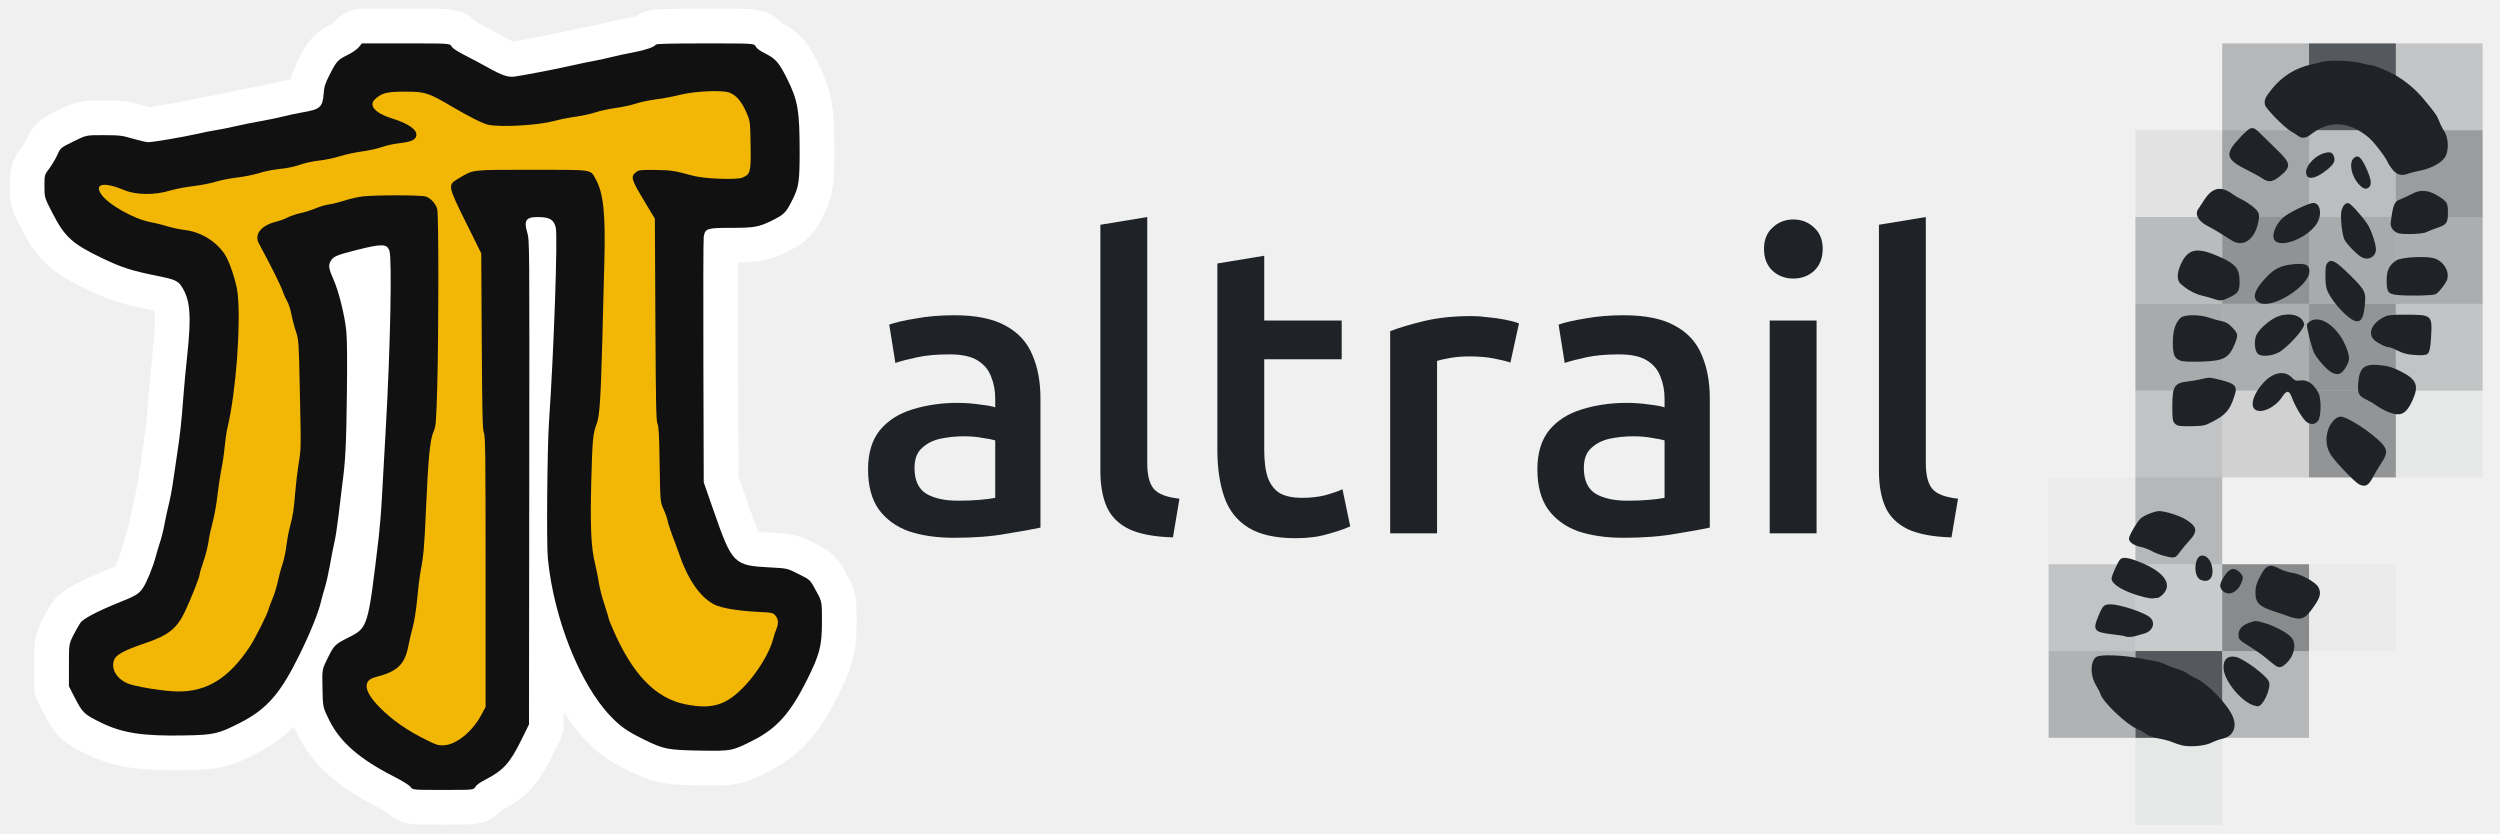
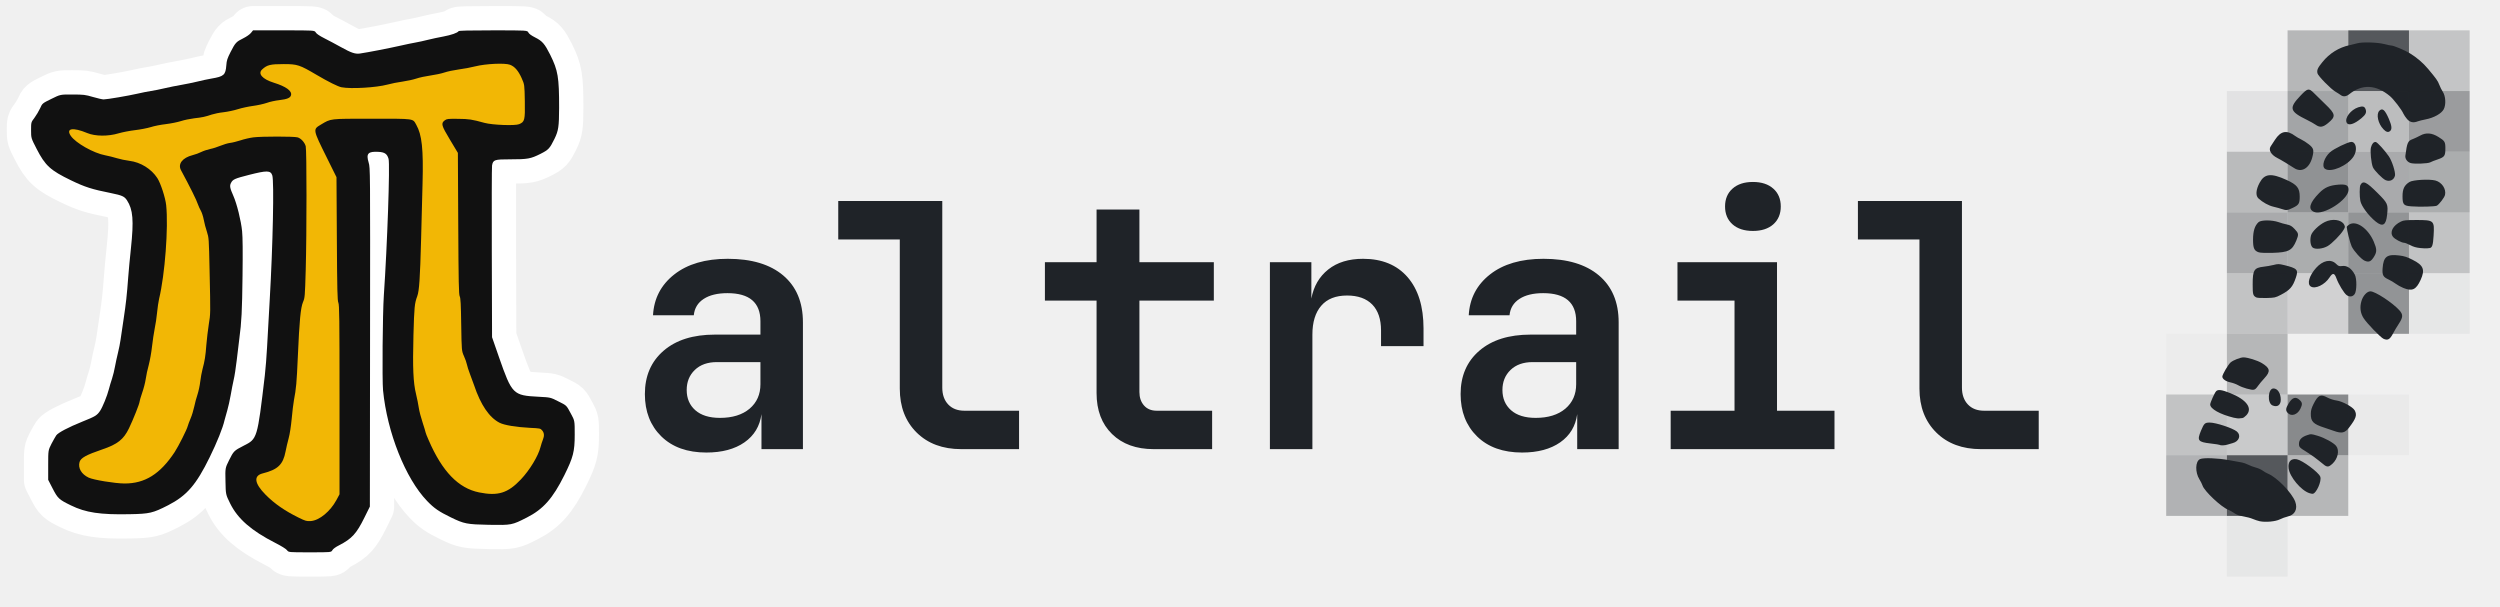
- <svg xmlns="http://www.w3.org/2000/svg" viewBox="-5 -5 288 96" width="288" height="96" role="img" aria-label="Maltrail">
+ <svg xmlns="http://www.w3.org/2000/svg" viewBox="-5 -5 411.9 100" width="411.9" height="100" role="img" aria-label="Maltrail">
  <style>.ink{fill:#1f2328}</style>
  <path d="M42.29 85.65C42.13 85.44 41.38 84.97 40.36 84.45C36.40 82.43 34.17 80.48 32.92 77.95C32.19 76.47 32.19 76.47 32.15 74.29C32.10 72.12 32.10 72.12 32.74 70.83C33.49 69.32 33.57 69.24 35.12 68.45C37.40 67.30 37.39 67.35 38.63 56.88C38.76 55.74 38.93 53.66 39.00 52.25C39.07 50.84 39.27 47.30 39.44 44.38C39.96 35.38 40.18 24.81 39.86 23.89C39.58 23.07 39.00 23.06 36.04 23.81C33.66 24.42 33.36 24.55 33.06 25.14C32.81 25.61 32.88 25.99 33.44 27.25C34.03 28.57 34.72 31.38 34.89 33.10C34.99 34.09 35.01 36.46 34.96 40.44C34.89 46.23 34.80 48.10 34.43 50.81C34.33 51.57 34.14 53.17 34.00 54.38C33.86 55.58 33.64 57.02 33.50 57.58C33.37 58.14 33.15 59.27 33.01 60.09C32.87 60.90 32.62 62.02 32.46 62.57C32.29 63.12 32.08 63.87 31.99 64.25C31.72 65.48 30.75 67.89 29.56 70.31C27.33 74.87 25.78 76.66 22.71 78.24C20.16 79.54 19.67 79.66 16.35 79.72C11.51 79.82 9.12 79.46 6.69 78.27C4.72 77.31 4.52 77.13 3.66 75.46L2.94 74.06 L2.94 71.62C2.94 69.19 2.94 69.19 3.48 68.12C3.79 67.54 4.14 66.91 4.27 66.73C4.58 66.28 6.28 65.39 8.56 64.47C10.69 63.62 10.98 63.44 11.48 62.71C11.90 62.09 12.65 60.25 12.94 59.12C13.05 58.67 13.29 57.89 13.46 57.38C13.63 56.86 13.85 55.96 13.95 55.38C14.06 54.79 14.27 53.78 14.44 53.12C14.60 52.47 14.79 51.52 14.86 51.00C14.94 50.48 15.17 48.93 15.37 47.55C15.76 44.95 15.90 43.72 16.13 40.62C16.20 39.63 16.40 37.52 16.57 35.94C17.06 31.29 16.92 29.54 15.92 28.00C15.50 27.36 15.12 27.19 13.31 26.82C10.15 26.19 9.02 25.83 6.70 24.71C3.29 23.06 2.46 22.30 1.03 19.52C0.12 17.75 0.12 17.75 0.12 16.45C0.12 15.15 0.12 15.15 0.67 14.42C0.97 14.02 1.39 13.31 1.60 12.86C1.97 12.03 1.97 12.03 3.45 11.30C4.94 10.56 4.94 10.56 6.94 10.57C8.80 10.58 9.03 10.60 10.32 10.98C11.08 11.20 11.87 11.38 12.07 11.38C12.61 11.38 16.09 10.79 17.62 10.44C18.35 10.27 19.36 10.07 19.88 9.99C20.39 9.92 21.40 9.71 22.12 9.54C22.85 9.37 24.07 9.12 24.85 8.99C25.63 8.86 26.81 8.61 27.48 8.45C28.14 8.28 29.22 8.05 29.86 7.94C31.89 7.60 32.17 7.35 32.29 5.75C32.35 4.94 32.45 4.64 32.99 3.57C33.78 2.03 33.92 1.88 35.08 1.31C35.62 1.04 36.15 0.67 36.35 0.42L36.69 0.00 L41.75 0.00C46.81 0.00 46.81 0.00 47.02 0.34C47.15 0.57 47.64 0.90 48.45 1.31C49.13 1.65 50.36 2.31 51.19 2.77C52.86 3.70 53.53 3.93 54.30 3.82C55.71 3.61 59.14 2.94 60.81 2.56C61.84 2.33 63.05 2.07 63.50 2.00C63.95 1.92 64.85 1.73 65.50 1.56C66.15 1.40 67.29 1.15 68.03 1.02C69.36 0.77 70.39 0.41 70.55 0.14C70.61 0.04 72.27 0.00 76.25 0.00C81.87 -0.00 81.87 -0.00 82.05 0.35C82.17 0.58 82.54 0.85 83.17 1.17C84.35 1.76 84.74 2.21 85.65 4.02C86.94 6.62 87.12 7.71 87.12 12.75C87.11 15.86 87.01 16.53 86.37 17.85C85.56 19.49 85.39 19.67 84.03 20.36C82.43 21.16 81.93 21.25 79.11 21.25C76.44 21.25 76.24 21.32 76.07 22.27C76.02 22.50 76.01 28.96 76.03 36.62L76.07 50.56 L77.20 53.81C79.36 60.00 79.52 60.15 83.75 60.37C85.69 60.47 85.69 60.47 86.95 61.11C88.41 61.84 88.29 61.73 89.08 63.19C89.69 64.31 89.69 64.31 89.69 66.62C89.69 69.41 89.44 70.36 87.98 73.30C86.07 77.13 84.50 78.90 81.80 80.27C79.34 81.52 79.30 81.53 75.59 81.47C71.94 81.40 71.47 81.31 69.30 80.25C67.32 79.29 66.52 78.74 65.36 77.53C61.81 73.84 58.79 66.25 58.11 59.31C57.95 57.61 58.04 46.67 58.24 43.69C58.81 35.38 59.27 22.09 59.02 21.18C58.79 20.36 58.39 20.08 57.38 20.02C55.63 19.92 55.29 20.29 55.74 21.79C56.00 22.69 56.00 22.69 55.97 50.57L55.94 78.46 L55.05 80.26C53.74 82.92 52.98 83.75 50.89 84.83C50.31 85.12 49.88 85.43 49.76 85.65C49.56 86.00 49.56 86.00 46.05 86.00C42.55 86.00 42.55 86.00 42.29 85.65Z" fill="#111" fill-rule="evenodd" stroke="#fff" stroke-width="8" stroke-linejoin="round" paint-order="stroke" />
  <path d="M44.19 80.28C41.90 79.15 40.20 77.97 38.75 76.50C36.91 74.64 36.74 73.39 38.27 73.00C40.78 72.37 41.64 71.55 42.05 69.38C42.16 68.81 42.39 67.83 42.56 67.20C42.75 66.51 42.94 65.25 43.06 64.00C43.16 62.86 43.33 61.48 43.43 60.93C43.80 59.01 43.88 58.07 44.07 53.78C44.33 47.81 44.53 45.73 44.92 44.78C45.23 44.05 45.24 43.92 45.37 39.49C45.54 33.45 45.54 19.71 45.37 19.09C45.19 18.45 44.58 17.78 44.02 17.63C43.42 17.46 38.10 17.46 36.76 17.63C36.19 17.70 35.23 17.92 34.64 18.12C34.05 18.31 33.26 18.51 32.88 18.55C32.51 18.60 31.81 18.81 31.33 19.01C30.85 19.21 30.09 19.46 29.62 19.55C29.16 19.65 28.50 19.87 28.16 20.04C27.82 20.22 27.18 20.45 26.74 20.56C25.05 20.99 24.26 22.02 24.83 23.06C26.32 25.82 27.40 27.99 27.62 28.69C27.71 28.96 27.92 29.42 28.08 29.70C28.25 29.99 28.47 30.66 28.57 31.20C28.67 31.74 28.90 32.63 29.09 33.18C29.41 34.18 29.42 34.24 29.53 39.56C29.69 46.92 29.69 46.62 29.40 48.44C29.26 49.33 29.08 50.85 29.00 51.81C28.86 53.68 28.74 54.42 28.37 55.81C28.24 56.29 28.07 57.22 27.99 57.88C27.92 58.53 27.71 59.48 27.54 60.00C27.36 60.52 27.12 61.42 27.00 62.01C26.87 62.60 26.61 63.48 26.40 63.95C26.20 64.42 26.00 64.96 25.95 65.15C25.82 65.73 24.41 68.52 23.77 69.50C21.38 73.11 18.87 74.68 15.50 74.66C13.93 74.65 10.39 74.07 9.60 73.69C8.41 73.13 7.82 72.10 8.11 71.11C8.32 70.44 9.20 69.95 11.84 69.05C14.36 68.20 15.36 67.41 16.25 65.57C16.96 64.09 18.00 61.48 18.00 61.16C18.00 61.04 18.20 60.38 18.43 59.70C18.67 59.02 18.93 58.01 19.01 57.45C19.08 56.89 19.31 55.85 19.51 55.12C19.70 54.40 19.95 53.02 20.05 52.06C20.16 51.10 20.36 49.78 20.49 49.12C20.63 48.47 20.81 47.29 20.88 46.50C20.96 45.71 21.10 44.70 21.21 44.25C22.18 40.20 22.76 32.48 22.38 28.81C22.25 27.57 21.46 25.16 20.92 24.34C19.93 22.82 18.17 21.73 16.33 21.50C15.73 21.43 14.80 21.23 14.27 21.07C13.74 20.90 12.86 20.69 12.31 20.58C10.42 20.23 7.45 18.55 6.66 17.38C5.82 16.13 6.99 15.93 9.37 16.92C10.69 17.47 12.83 17.49 14.56 16.96C15.18 16.78 16.40 16.54 17.27 16.44C18.13 16.34 19.30 16.11 19.85 15.94C20.40 15.76 21.52 15.54 22.33 15.45C23.15 15.35 24.26 15.13 24.81 14.95C25.36 14.77 26.35 14.57 27.00 14.49C28.29 14.35 28.81 14.24 29.90 13.87C30.29 13.74 31.17 13.56 31.84 13.49C32.51 13.41 33.57 13.19 34.19 12.99C34.81 12.79 35.94 12.55 36.69 12.45C37.45 12.35 38.47 12.12 38.96 11.95C39.45 11.77 40.37 11.57 41.00 11.50C42.31 11.35 42.84 11.13 42.95 10.68C43.13 9.98 42.12 9.25 40.12 8.63C38.22 8.04 37.44 7.14 38.19 6.44C39.01 5.69 39.52 5.56 41.75 5.56C43.99 5.56 44.37 5.69 47.12 7.31C49.12 8.49 50.69 9.27 51.28 9.38C52.84 9.68 57.00 9.43 58.82 8.94C59.44 8.77 60.57 8.54 61.34 8.44C62.10 8.33 63.12 8.11 63.61 7.94C64.10 7.77 65.14 7.55 65.92 7.44C66.71 7.33 67.75 7.11 68.24 6.94C68.73 6.77 69.79 6.55 70.60 6.44C71.40 6.34 72.62 6.11 73.31 5.93C75.01 5.50 78.21 5.35 79.03 5.67C79.80 5.96 80.40 6.65 80.95 7.88C81.42 8.94 81.42 8.94 81.47 11.69C81.52 14.81 81.45 15.07 80.53 15.46C79.86 15.74 76.17 15.60 74.85 15.25C72.69 14.66 72.30 14.60 70.48 14.58C68.80 14.56 68.62 14.58 68.29 14.82C67.62 15.32 67.71 15.65 69.15 18.04L70.44 20.19 L70.50 31.81C70.55 41.61 70.59 43.50 70.74 43.81C70.89 44.11 70.94 45.10 70.99 48.50C71.06 52.81 71.06 52.81 71.45 53.69C71.67 54.17 71.88 54.79 71.93 55.06C71.98 55.34 72.21 56.04 72.43 56.62C72.66 57.21 72.96 58.02 73.10 58.44C74.19 61.70 75.61 63.79 77.32 64.66C78.10 65.05 80.01 65.37 82.30 65.49C83.99 65.57 84.04 65.58 84.33 65.92C84.67 66.32 84.71 66.81 84.44 67.46C84.33 67.71 84.16 68.26 84.05 68.67C83.67 70.15 82.27 72.46 80.82 73.99C78.68 76.25 77.05 76.76 73.94 76.13C70.53 75.44 67.87 72.70 65.63 67.53C65.35 66.90 65.12 66.32 65.12 66.24C65.12 66.17 64.90 65.45 64.64 64.65C64.37 63.85 64.08 62.74 64.00 62.19C63.92 61.64 63.72 60.62 63.55 59.94C63.08 58.02 62.98 55.64 63.12 50.23C63.25 45.55 63.30 45.00 63.75 43.79C64.07 42.93 64.21 40.86 64.38 34.44C64.45 31.62 64.56 27.46 64.62 25.20C64.77 19.57 64.52 17.21 63.59 15.57C62.98 14.50 63.43 14.56 56.27 14.56C49.18 14.56 49.57 14.52 47.87 15.53C46.53 16.33 46.52 16.28 48.86 21.00L50.44 24.19 L50.50 34.31C50.55 42.94 50.59 44.50 50.75 44.88C50.91 45.26 50.94 47.32 50.94 60.88L50.94 76.44 L50.44 77.37C49.42 79.27 47.60 80.76 46.19 80.85C45.50 80.89 45.34 80.84 44.19 80.28Z" fill="#f2b705" fill-rule="evenodd" />
-   <g class="ink" transform="translate(93.075 -2.256) scale(0.73366)">
-     <path d="m 16.128,80.704 q -4.032,0 -7.104,-1.024 -3.008,-1.088 -4.736,-3.456 -1.664,-2.368 -1.664,-6.272 0,-3.84 1.856,-6.144 1.92,-2.304 5.12,-3.264 3.264,-1.024 7.04,-1.024 1.856,0 3.52,0.256 1.728,0.192 2.432,0.448 V 58.88 q 0,-1.92 -0.64,-3.456 -0.576,-1.6 -2.112,-2.56 -1.536,-0.96 -4.416,-0.96 -2.944,0 -5.056,0.448 -2.112,0.448 -3.456,0.896 l -0.96,-6.016 q 1.408,-0.512 4.16,-0.96 2.752,-0.512 6.08,-0.512 5.12,0 8.064,1.664 2.944,1.6 4.16,4.544 1.28,2.944 1.28,6.848 v 20.288 q -1.728,0.384 -5.312,0.96 -3.52,0.64 -8.256,0.64 z m 0.64,-5.824 q 1.792,0 3.328,-0.128 1.536,-0.128 2.496,-0.32 v -9.024 q -0.64,-0.192 -1.984,-0.384 -1.28,-0.256 -2.944,-0.256 -1.92,0 -3.712,0.384 -1.728,0.384 -2.88,1.472 -1.152,1.024 -1.152,3.136 0,2.88 1.856,4.032 1.856,1.088 4.992,1.088 z" />
-     <path d="m 50.496,80.64 q -4.352,-0.128 -6.848,-1.28 -2.496,-1.216 -3.52,-3.456 -1.024,-2.304 -1.024,-5.696 V 31.552 l 7.36,-1.216 v 38.656 q 0,2.816 1.024,4.032 1.024,1.216 4.032,1.536 z" />
-     <path d="m 69.76,80.768 q -4.736,0 -7.424,-1.664 -2.688,-1.664 -3.776,-4.8 -1.088,-3.136 -1.088,-7.488 V 37.632 l 7.36,-1.216 v 10.176 h 12.16 v 6.08 h -12.16 V 66.88 q 0,2.752 0.576,4.416 0.64,1.664 1.92,2.432 1.344,0.704 3.392,0.704 1.984,0 3.584,-0.384 1.664,-0.448 2.816,-0.96 l 1.216,5.824 q -1.408,0.64 -3.584,1.216 -2.112,0.64 -4.992,0.64 z" />
-     <path d="M 84.608,80 V 48.256 q 2.176,-0.832 5.376,-1.6 3.264,-0.768 7.424,-0.768 1.216,0 2.624,0.192 1.408,0.128 2.688,0.384 1.28,0.256 2.112,0.576 l -1.344,6.144 q -0.96,-0.32 -2.624,-0.64 -1.664,-0.32 -3.84,-0.32 -1.664,0 -3.072,0.256 -1.408,0.256 -1.984,0.448 V 80 Z" />
-     <path d="m 121.227,80.704 q -4.032,0 -7.104,-1.024 -3.008,-1.088 -4.736,-3.456 -1.664,-2.368 -1.664,-6.272 0,-3.84 1.856,-6.144 1.92,-2.304 5.12,-3.264 3.264,-1.024 7.04,-1.024 1.856,0 3.52,0.256 1.728,0.192 2.432,0.448 V 58.88 q 0,-1.92 -0.64,-3.456 -0.576,-1.6 -2.112,-2.56 -1.536,-0.96 -4.416,-0.96 -2.944,0 -5.056,0.448 -2.112,0.448 -3.456,0.896 l -0.96,-6.016 q 1.408,-0.512 4.16,-0.96 2.752,-0.512 6.08,-0.512 5.12,0 8.064,1.664 2.944,1.6 4.16,4.544 1.28,2.944 1.28,6.848 v 20.288 q -1.728,0.384 -5.312,0.96 -3.52,0.64 -8.256,0.64 z m 0.64,-5.824 q 1.792,0 3.328,-0.128 1.536,-0.128 2.496,-0.32 v -9.024 q -0.64,-0.192 -1.984,-0.384 -1.28,-0.256 -2.944,-0.256 -1.92,0 -3.712,0.384 -1.728,0.384 -2.88,1.472 -1.152,1.024 -1.152,3.136 0,2.88 1.856,4.032 1.856,1.088 4.992,1.088 z" />
-     <path d="M 144.202,80 V 46.592 h 7.36 V 80 Z m 3.712,-40 q -1.92,0 -3.264,-1.216 -1.344,-1.28 -1.344,-3.456 0,-2.112 1.344,-3.328 1.344,-1.28 3.264,-1.28 1.92,0 3.264,1.28 1.344,1.216 1.344,3.328 0,2.176 -1.344,3.456 -1.344,1.216 -3.264,1.216 z" />
-     <path d="m 172.746,80.64 q -4.352,-0.128 -6.848,-1.28 -2.496,-1.216 -3.52,-3.456 -1.024,-2.304 -1.024,-5.696 V 31.552 l 7.36,-1.216 v 38.656 q 0,2.816 1.024,4.032 1.024,1.216 4.032,1.536 z" />
-   </g>
-   <path class="ink" d="M246.42 80.88C246.13 80.82 245.63 80.65 245.29 80.51C244.96 80.36 244.25 80.17 243.71 80.08C243.02 79.96 242.58 79.80 242.21 79.54C241.92 79.34 241.49 79.09 241.25 79.00C240.07 78.55 237.29 75.93 236.99 75.00C236.91 74.76 236.68 74.30 236.48 73.98C235.74 72.80 235.79 71.00 236.58 70.64C237.13 70.39 239.46 70.47 241.34 70.81C242.29 70.98 243.26 71.16 243.49 71.20C243.73 71.24 244.18 71.40 244.50 71.56C244.82 71.72 245.39 71.94 245.78 72.04C246.16 72.14 246.67 72.36 246.90 72.54C247.12 72.71 247.53 72.94 247.79 73.05C249.25 73.65 251.71 76.19 252.26 77.65C252.71 78.86 252.21 79.85 250.99 80.11C250.65 80.19 250.08 80.39 249.73 80.57C249.02 80.93 247.38 81.08 246.42 80.88Z M254.62 76.26C253.24 75.84 251.34 73.57 251.17 72.15C251.04 71.06 251.56 70.49 252.53 70.67C253.44 70.84 256.09 72.80 256.38 73.52C256.68 74.23 255.70 76.40 255.10 76.36C255.01 76.36 254.79 76.31 254.62 76.26Z M257.12 71.67C256.95 71.55 256.50 71.19 256.12 70.87C255.75 70.55 254.96 69.99 254.38 69.62C252.91 68.71 252.88 68.67 252.88 68.10C252.88 67.46 253.33 66.99 254.22 66.70C254.87 66.48 254.89 66.48 255.96 66.80C257.11 67.14 258.60 67.96 259.00 68.47C259.59 69.21 259.29 70.59 258.37 71.43C257.82 71.93 257.57 71.97 257.12 71.67Z M239.85 68.31C239.81 68.27 239.13 68.16 238.32 68.07C236.23 67.83 236.05 67.59 236.74 65.95C237.25 64.74 237.37 64.63 238.16 64.62C239.20 64.62 241.98 65.54 242.65 66.10C243.38 66.72 243.01 67.73 241.97 68.00C241.68 68.08 241.27 68.19 241.08 68.26C240.68 68.39 239.96 68.42 239.85 68.31Z M258.62 65.99C258.25 65.85 257.57 65.62 257.12 65.48C255.21 64.87 254.80 64.45 254.83 63.12C254.84 62.60 254.95 62.23 255.28 61.56C256.02 60.09 256.43 59.90 257.56 60.50C257.98 60.72 258.62 60.93 259.09 60.99C260.07 61.13 261.78 62.07 262.07 62.63C262.46 63.38 262.29 63.92 261.20 65.36C260.47 66.35 259.95 66.47 258.62 65.99Z M242.12 63.82C239.85 63.26 238.25 62.36 238.25 61.64C238.25 61.35 238.96 59.76 239.22 59.47C239.52 59.13 240.13 59.20 241.53 59.76C244.26 60.85 245.30 62.27 244.20 63.43C243.97 63.67 243.68 63.88 243.55 63.88C243.42 63.88 243.20 63.90 243.06 63.93C242.93 63.96 242.50 63.91 242.12 63.82Z M251.06 63.07C250.65 62.66 250.67 62.31 251.16 61.50C251.79 60.44 252.37 60.28 253.05 60.96C253.44 61.35 253.46 61.63 253.11 62.35C252.64 63.32 251.65 63.66 251.06 63.07Z M248.52 61.80C247.62 61.43 247.76 59.00 248.68 59.00C249.36 59.00 249.88 59.80 249.88 60.85C249.88 61.74 249.32 62.14 248.52 61.80Z M244.25 59.02C243.80 58.90 243.18 58.66 242.88 58.48C242.57 58.30 241.98 58.08 241.58 58.00C240.81 57.84 240.25 57.44 240.25 57.05C240.25 56.71 241.23 55.04 241.63 54.70C242.06 54.34 243.24 53.88 243.73 53.88C244.42 53.88 246.03 54.38 246.76 54.82C248.14 55.66 248.23 56.19 247.18 57.32C246.80 57.73 246.33 58.29 246.13 58.58C245.59 59.33 245.51 59.35 244.25 59.02Z M266.81 50.82C266.33 50.61 264.05 48.25 263.52 47.41C262.99 46.59 262.87 45.62 263.17 44.61C263.42 43.73 264.09 43.00 264.65 43.00C265.43 43.00 268.28 44.86 269.41 46.11C270.06 46.83 270.04 47.27 269.32 48.36C269.02 48.81 268.59 49.53 268.37 49.96C267.85 50.94 267.51 51.13 266.81 50.82Z M245.81 43.99C245.30 43.69 245.25 43.51 245.25 41.85C245.25 39.48 245.48 39.12 247.06 38.94C247.48 38.90 248.19 38.77 248.66 38.66C249.45 38.46 249.56 38.47 250.41 38.67C252.62 39.21 252.82 39.43 252.36 40.76C251.85 42.28 251.38 42.80 249.88 43.58C248.97 44.05 248.89 44.06 247.50 44.10C246.58 44.12 245.97 44.08 245.81 43.99Z M260.72 43.61C260.29 43.29 259.40 41.82 259.06 40.88C258.72 39.94 258.44 39.90 257.90 40.73C257.13 41.92 255.54 42.68 254.82 42.20C254.17 41.78 254.56 40.42 255.70 39.14C256.80 37.91 258.13 37.63 258.97 38.45C259.40 38.86 259.48 38.89 259.98 38.83C260.80 38.71 261.53 39.21 262.08 40.25C262.43 40.92 262.41 42.97 262.05 43.46C261.72 43.91 261.19 43.97 260.72 43.61Z M270.07 42.44C269.66 42.27 269.10 41.96 268.82 41.75C268.54 41.54 268.02 41.23 267.66 41.06C266.73 40.63 266.57 40.33 266.66 39.18C266.80 37.28 267.38 36.84 269.39 37.09C270.25 37.20 270.69 37.34 271.59 37.80C273.40 38.70 273.69 39.43 272.92 41.12C272.17 42.75 271.53 43.04 270.07 42.44Z M263.69 37.95C263.13 37.70 261.91 36.35 261.56 35.60C261.30 35.02 260.75 32.86 260.75 32.41C260.75 32.32 260.93 32.13 261.16 31.99C262.32 31.27 264.27 32.63 265.20 34.81C265.71 36.01 265.73 36.47 265.30 37.20C264.77 38.10 264.41 38.27 263.69 37.95Z M246.25 36.57C245.50 36.32 245.31 35.91 245.31 34.46C245.32 33.06 245.59 32.19 246.21 31.61C246.62 31.22 248.41 31.22 249.52 31.60C249.90 31.74 250.53 31.92 250.91 31.99C251.49 32.12 251.69 32.24 252.18 32.75C252.84 33.46 252.86 33.61 252.43 34.66C251.75 36.28 251.17 36.58 248.55 36.66C247.37 36.69 246.50 36.66 246.25 36.57Z M255.14 35.79C254.78 35.50 254.65 34.58 254.86 33.79C255.03 33.16 256.15 32.07 257.14 31.58C258.36 30.97 259.89 31.18 260.32 32.01C260.50 32.37 260.50 32.42 260.20 32.91C259.76 33.66 258.29 35.15 257.61 35.54C256.81 36.01 255.56 36.13 255.14 35.79Z M272.88 35.87C272.19 35.80 271.74 35.67 271.21 35.39C270.80 35.18 270.35 35.00 270.20 35.00C269.79 35.00 268.66 34.40 268.38 34.03C267.77 33.26 268.35 32.14 269.69 31.50C270.11 31.29 270.48 31.26 272.14 31.25C275.15 31.25 275.21 31.29 275.06 33.82C274.97 35.45 274.81 35.88 274.32 35.88C274.23 35.88 274.07 35.90 273.98 35.92C273.89 35.94 273.39 35.92 272.88 35.87Z M265.54 31.52C264.34 30.55 263.16 28.97 262.99 28.10C262.84 27.34 262.85 25.78 263.00 25.49C263.43 24.69 263.97 24.94 265.83 26.80C267.51 28.48 267.59 28.65 267.40 30.38C267.22 32.11 266.69 32.43 265.54 31.52Z M255.38 29.92C254.32 29.49 254.61 28.43 256.22 26.79C257.13 25.87 257.91 25.54 259.41 25.42C260.68 25.33 261.06 25.53 261.04 26.30C260.99 27.94 256.91 30.54 255.38 29.92Z M250.06 29.44C249.79 29.34 249.18 29.18 248.72 29.07C247.88 28.88 246.92 28.35 246.20 27.69C245.71 27.24 245.78 26.26 246.39 25.12C247.20 23.60 248.27 23.48 250.82 24.64C252.56 25.43 253.00 25.98 253.00 27.40C253.00 28.54 252.85 28.78 251.83 29.26C250.97 29.67 250.78 29.69 250.06 29.44Z M271.41 29.00C270.12 28.91 269.94 28.71 269.94 27.33C269.94 26.13 270.24 25.51 271.09 24.98C271.65 24.63 274.37 24.48 275.36 24.74C276.42 25.03 277.16 26.13 276.94 27.11C276.85 27.54 275.98 28.68 275.59 28.89C275.31 29.04 272.83 29.11 271.41 29.00Z M267.15 24.68C266.64 24.46 265.28 23.08 265.06 22.56C264.78 21.89 264.58 19.87 264.74 19.28C264.91 18.66 265.19 18.35 265.54 18.40C265.79 18.44 267.00 19.76 267.68 20.75C268.20 21.49 268.80 23.37 268.70 23.91C268.56 24.63 267.85 24.99 267.15 24.68Z M252.05 22.67C251.36 22.21 249.91 21.33 249.31 21.03C248.27 20.50 247.82 19.70 248.22 19.11C248.34 18.93 248.66 18.45 248.92 18.04C249.89 16.55 250.88 16.37 252.28 17.42C252.50 17.58 252.94 17.84 253.25 17.98C253.56 18.12 254.12 18.48 254.50 18.78C255.31 19.42 255.39 19.74 255.06 20.97C254.57 22.76 253.27 23.50 252.05 22.67Z M257.16 22.81C256.58 22.39 257.02 20.96 258.00 20.08C258.62 19.51 260.97 18.38 261.50 18.38C262.31 18.38 262.54 19.74 261.89 20.76C260.92 22.29 258.12 23.51 257.16 22.81Z M271.29 21.87C270.71 21.69 270.34 21.17 270.41 20.63C270.69 18.50 270.82 18.21 271.59 17.93C271.92 17.80 272.48 17.54 272.85 17.34C273.80 16.81 274.75 16.88 275.85 17.56C276.90 18.21 277.00 18.37 277.00 19.43C277.00 20.69 276.87 20.87 275.75 21.26C275.23 21.43 274.67 21.65 274.50 21.75C274.12 21.96 271.86 22.04 271.29 21.87Z M266.78 16.28C265.90 15.35 265.57 13.81 266.12 13.25C266.64 12.74 267.03 13.08 267.69 14.59C268.16 15.69 268.23 16.25 267.93 16.55C267.61 16.87 267.25 16.78 266.78 16.28Z M255.62 15.55C255.38 15.38 254.74 15.02 254.19 14.75C251.31 13.34 251.17 12.81 253.17 10.72C254.31 9.53 254.50 9.49 255.35 10.34C255.68 10.67 256.52 11.49 257.21 12.16C258.95 13.83 259.00 14.19 257.62 15.32C256.81 15.98 256.31 16.04 255.62 15.55Z M260.73 15.19C260.38 14.43 261.41 13.09 262.64 12.68C263.38 12.44 263.69 12.52 263.86 13.01C264.04 13.53 263.88 13.88 263.19 14.46C261.96 15.49 260.99 15.77 260.73 15.19Z M270.70 14.63C270.46 14.35 270.18 13.95 270.08 13.72C269.82 13.09 268.47 11.34 267.86 10.83C265.59 8.94 263.30 8.82 261.19 10.50C260.65 10.93 260.17 10.98 259.74 10.65C259.57 10.52 259.18 10.28 258.88 10.10C258.14 9.68 256.04 7.53 255.93 7.09C255.80 6.55 255.95 6.20 256.74 5.23C257.91 3.78 259.46 2.82 261.22 2.44C261.68 2.34 262.26 2.20 262.50 2.13C263.26 1.90 265.82 1.97 266.88 2.25C267.39 2.39 267.94 2.50 268.09 2.50C268.47 2.50 270.34 3.28 271.15 3.78C272.30 4.48 273.34 5.38 274.15 6.35C275.52 7.99 275.74 8.30 276.00 8.97C276.13 9.33 276.39 9.84 276.57 10.11C277.05 10.84 277.13 12.23 276.73 13.00C276.36 13.71 275.12 14.41 273.74 14.67C273.23 14.77 272.65 14.92 272.46 14.99C271.72 15.28 271.19 15.17 270.70 14.63Z" fill-rule="evenodd" />
-   <g class="ink">
-     <rect x="251" y="0" width="10" height="10" opacity="0.28" />
-     <rect x="261" y="0" width="10" height="10" opacity="0.74" />
-     <rect x="271" y="0" width="10" height="10" opacity="0.21" />
-     <rect x="241" y="10" width="10" height="10" opacity="0.07" />
-     <rect x="251" y="10" width="10" height="10" opacity="0.37" />
-     <rect x="261" y="10" width="10" height="10" opacity="0.25" />
-     <rect x="271" y="10" width="10" height="10" opacity="0.41" />
-     <rect x="241" y="20" width="10" height="10" opacity="0.26" />
-     <rect x="251" y="20" width="10" height="10" opacity="0.46" />
-     <rect x="261" y="20" width="10" height="10" opacity="0.34" />
-     <rect x="271" y="20" width="10" height="10" opacity="0.33" />
-     <rect x="241" y="30" width="10" height="10" opacity="0.34" />
-     <rect x="251" y="30" width="10" height="10" opacity="0.33" />
-     <rect x="261" y="30" width="10" height="10" opacity="0.45" />
-     <rect x="271" y="30" width="10" height="10" opacity="0.22" />
-     <rect x="241" y="40" width="10" height="10" opacity="0.22" />
-     <rect x="251" y="40" width="10" height="10" opacity="0.15" />
-     <rect x="261" y="40" width="10" height="10" opacity="0.45" />
-     <rect x="271" y="40" width="10" height="10" opacity="0.05" />
-     <rect x="231" y="50" width="10" height="10" opacity="0.02" />
-     <rect x="241" y="50" width="10" height="10" opacity="0.28" />
-     <rect x="231" y="60" width="10" height="10" opacity="0.22" />
-     <rect x="241" y="60" width="10" height="10" opacity="0.19" />
-     <rect x="251" y="60" width="10" height="10" opacity="0.50" />
-     <rect x="261" y="60" width="10" height="10" opacity="0.03" />
-     <rect x="231" y="70" width="10" height="10" opacity="0.30" />
-     <rect x="241" y="70" width="10" height="10" opacity="0.74" />
-     <rect x="251" y="70" width="10" height="10" opacity="0.28" />
-     <rect x="241" y="80" width="10" height="10" opacity="0.05" />
+   <path class="ink" d="M111.38 69.56Q106.68 69.56 103.96 66.9Q101.25 64.24 101.25 59.93Q101.25 55.45 104.33 52.79Q107.41 50.13 112.78 50.13H120.29V47.94Q120.29 43.3 114.86 43.3Q112.39 43.3 110.94 44.25Q109.48 45.2 109.31 46.94H102.59Q102.82 42.79 106.09 40.22Q109.37 37.64 114.91 37.64Q120.79 37.64 124.04 40.38Q127.29 43.13 127.29 48.11V69H120.46V63.23Q120.06 66.2 117.66 67.88Q115.25 69.56 111.38 69.56ZM113.62 63.85Q116.7 63.85 118.5 62.34Q120.29 60.82 120.29 58.3V54.66H113.12Q110.82 54.66 109.48 55.95Q108.14 57.24 108.14 59.26Q108.14 61.33 109.56 62.59Q110.99 63.85 113.62 63.85ZM153.38 69Q148.79 69 146.02 66.26Q143.25 63.51 143.25 59.03V34.45H133.11V28.12H150.25V58.86Q150.25 60.6 151.23 61.64Q152.21 62.67 153.89 62.67H162.9V69ZM185.08 69Q180.77 69 178.22 66.51Q175.67 64.02 175.67 59.76V44.53H167.16V38.2H175.67V29.52H182.73V38.2H194.99V44.53H182.73V59.59Q182.73 60.94 183.48 61.8Q184.24 62.67 185.58 62.67H194.71V69ZM204.23 69V38.2H211.06V44.19Q211.62 41.17 213.84 39.4Q216.05 37.64 219.58 37.64Q224.28 37.64 226.91 40.66Q229.54 43.69 229.54 49.12V52.03H222.54V49.46Q222.54 46.66 221.09 45.17Q219.63 43.69 216.94 43.69Q214.14 43.69 212.69 45.37Q211.23 47.05 211.23 50.13V69ZM245.78 69.56Q241.08 69.56 238.36 66.9Q235.65 64.24 235.65 59.93Q235.65 55.45 238.73 52.79Q241.81 50.13 247.18 50.13H254.69V47.94Q254.69 43.3 249.26 43.3Q246.79 43.3 245.34 44.25Q243.88 45.2 243.71 46.94H236.99Q237.22 42.79 240.49 40.22Q243.77 37.64 249.31 37.64Q255.19 37.64 258.44 40.38Q261.69 43.13 261.69 48.11V69H254.86V63.23Q254.46 66.2 252.06 67.88Q249.65 69.56 245.78 69.56ZM248.02 63.85Q251.1 63.85 252.9 62.34Q254.69 60.82 254.69 58.3V54.66H247.52Q245.22 54.66 243.88 55.95Q242.54 57.24 242.54 59.26Q242.54 61.33 243.96 62.59Q245.39 63.85 248.02 63.85ZM270.26 69V62.67H280.78V44.53H271.38V38.2H287.78V62.67H297.25V69ZM283.81 33.05Q281.68 33.05 280.45 31.96Q279.22 30.86 279.22 29.02Q279.22 27.17 280.45 26.08Q281.68 24.98 283.81 24.98Q285.94 24.98 287.17 26.08Q288.4 27.17 288.4 29.02Q288.4 30.86 287.17 31.96Q285.94 33.05 283.81 33.05ZM321.38 69Q316.79 69 314.02 66.26Q311.25 63.51 311.25 59.03V34.45H301.11V28.12H318.25V58.86Q318.25 60.6 319.23 61.64Q320.21 62.67 321.89 62.67H330.9V69Z" />
+   <g transform="translate(120.9 0)">
+     <path class="ink" d="M246.42 80.88C246.13 80.82 245.63 80.65 245.29 80.51C244.96 80.36 244.25 80.17 243.71 80.08C243.02 79.96 242.58 79.80 242.21 79.54C241.92 79.34 241.49 79.09 241.25 79.00C240.07 78.55 237.29 75.93 236.99 75.00C236.91 74.76 236.68 74.30 236.48 73.98C235.74 72.80 235.79 71.00 236.58 70.64C237.13 70.39 239.46 70.47 241.34 70.81C242.29 70.98 243.26 71.16 243.49 71.20C243.73 71.24 244.18 71.40 244.50 71.56C244.82 71.72 245.39 71.94 245.78 72.04C246.16 72.14 246.67 72.36 246.90 72.54C247.12 72.71 247.53 72.94 247.79 73.05C249.25 73.65 251.71 76.19 252.26 77.65C252.71 78.86 252.21 79.85 250.99 80.11C250.65 80.19 250.08 80.39 249.73 80.57C249.02 80.93 247.38 81.08 246.42 80.88Z M254.62 76.26C253.24 75.84 251.34 73.57 251.17 72.15C251.04 71.06 251.56 70.49 252.53 70.67C253.44 70.84 256.09 72.80 256.38 73.52C256.68 74.23 255.70 76.40 255.10 76.36C255.01 76.36 254.79 76.31 254.62 76.26Z M257.12 71.67C256.95 71.55 256.50 71.19 256.12 70.87C255.75 70.55 254.96 69.99 254.38 69.62C252.91 68.71 252.88 68.67 252.88 68.10C252.88 67.46 253.33 66.99 254.22 66.70C254.87 66.48 254.89 66.48 255.96 66.80C257.11 67.14 258.60 67.96 259.00 68.47C259.59 69.21 259.29 70.59 258.37 71.43C257.82 71.93 257.57 71.97 257.12 71.67Z M239.85 68.31C239.81 68.27 239.13 68.16 238.32 68.07C236.23 67.83 236.05 67.59 236.74 65.95C237.25 64.74 237.37 64.63 238.16 64.62C239.20 64.62 241.98 65.54 242.65 66.10C243.38 66.72 243.01 67.73 241.97 68.00C241.68 68.08 241.27 68.19 241.08 68.26C240.68 68.39 239.96 68.42 239.85 68.31Z M258.62 65.99C258.25 65.85 257.57 65.62 257.12 65.48C255.21 64.87 254.80 64.45 254.83 63.12C254.84 62.60 254.95 62.23 255.28 61.56C256.02 60.09 256.43 59.90 257.56 60.50C257.98 60.72 258.62 60.93 259.09 60.99C260.07 61.13 261.78 62.07 262.07 62.63C262.46 63.38 262.29 63.92 261.20 65.36C260.47 66.35 259.95 66.47 258.62 65.99Z M242.12 63.82C239.85 63.26 238.25 62.36 238.25 61.64C238.25 61.35 238.96 59.76 239.22 59.47C239.52 59.13 240.13 59.20 241.53 59.76C244.26 60.85 245.30 62.27 244.20 63.43C243.97 63.67 243.68 63.88 243.55 63.88C243.42 63.88 243.20 63.90 243.06 63.93C242.93 63.96 242.50 63.91 242.12 63.82Z M251.06 63.07C250.65 62.66 250.67 62.31 251.16 61.50C251.79 60.44 252.37 60.28 253.05 60.96C253.44 61.35 253.46 61.63 253.11 62.35C252.64 63.32 251.65 63.66 251.06 63.07Z M248.52 61.80C247.62 61.43 247.76 59.00 248.68 59.00C249.36 59.00 249.88 59.80 249.88 60.85C249.88 61.74 249.32 62.14 248.52 61.80Z M244.25 59.02C243.80 58.90 243.18 58.66 242.88 58.48C242.57 58.30 241.98 58.08 241.58 58.00C240.81 57.84 240.25 57.44 240.25 57.05C240.25 56.71 241.23 55.04 241.63 54.70C242.06 54.34 243.24 53.88 243.73 53.88C244.42 53.88 246.03 54.38 246.76 54.82C248.14 55.66 248.23 56.19 247.18 57.32C246.80 57.73 246.33 58.29 246.13 58.58C245.59 59.33 245.51 59.35 244.25 59.02Z M266.81 50.82C266.33 50.61 264.05 48.25 263.52 47.41C262.99 46.59 262.87 45.62 263.17 44.61C263.42 43.73 264.09 43.00 264.65 43.00C265.43 43.00 268.28 44.86 269.41 46.11C270.06 46.83 270.04 47.27 269.32 48.36C269.02 48.81 268.59 49.53 268.37 49.96C267.85 50.94 267.51 51.13 266.81 50.82Z M245.81 43.99C245.30 43.69 245.25 43.51 245.25 41.85C245.25 39.48 245.48 39.12 247.06 38.94C247.48 38.90 248.19 38.77 248.66 38.66C249.45 38.46 249.56 38.47 250.41 38.67C252.62 39.21 252.82 39.43 252.36 40.76C251.85 42.28 251.38 42.80 249.88 43.58C248.97 44.05 248.89 44.06 247.50 44.10C246.58 44.12 245.97 44.08 245.81 43.99Z M260.72 43.61C260.29 43.29 259.40 41.82 259.06 40.88C258.72 39.94 258.44 39.90 257.90 40.73C257.13 41.92 255.54 42.68 254.82 42.20C254.17 41.78 254.56 40.42 255.70 39.14C256.80 37.91 258.13 37.63 258.97 38.45C259.40 38.86 259.48 38.89 259.98 38.83C260.80 38.71 261.53 39.21 262.08 40.25C262.43 40.92 262.41 42.97 262.05 43.46C261.72 43.91 261.19 43.97 260.72 43.61Z M270.07 42.44C269.66 42.27 269.10 41.96 268.82 41.75C268.54 41.54 268.02 41.23 267.66 41.06C266.73 40.63 266.57 40.33 266.66 39.18C266.80 37.28 267.38 36.84 269.39 37.09C270.25 37.20 270.69 37.34 271.59 37.80C273.40 38.70 273.69 39.43 272.92 41.12C272.17 42.75 271.53 43.04 270.07 42.44Z M263.69 37.95C263.13 37.70 261.91 36.35 261.56 35.60C261.30 35.02 260.75 32.86 260.75 32.41C260.75 32.32 260.93 32.13 261.16 31.99C262.32 31.27 264.27 32.63 265.20 34.81C265.71 36.01 265.73 36.47 265.30 37.20C264.77 38.10 264.41 38.27 263.69 37.95Z M246.25 36.57C245.50 36.32 245.31 35.91 245.31 34.46C245.32 33.06 245.59 32.19 246.21 31.61C246.62 31.22 248.41 31.22 249.52 31.60C249.90 31.74 250.53 31.92 250.91 31.99C251.49 32.12 251.69 32.24 252.18 32.75C252.84 33.46 252.86 33.61 252.43 34.66C251.75 36.28 251.17 36.58 248.55 36.66C247.37 36.69 246.50 36.66 246.25 36.57Z M255.14 35.79C254.78 35.50 254.65 34.58 254.86 33.79C255.03 33.16 256.15 32.07 257.14 31.58C258.36 30.97 259.89 31.18 260.32 32.01C260.50 32.37 260.50 32.42 260.20 32.91C259.76 33.66 258.29 35.15 257.61 35.54C256.81 36.01 255.56 36.13 255.14 35.79Z M272.88 35.87C272.19 35.80 271.74 35.67 271.21 35.39C270.80 35.18 270.35 35.00 270.20 35.00C269.79 35.00 268.66 34.40 268.38 34.03C267.77 33.26 268.35 32.14 269.69 31.50C270.11 31.29 270.48 31.26 272.14 31.25C275.15 31.25 275.21 31.29 275.06 33.82C274.97 35.45 274.81 35.88 274.32 35.88C274.23 35.88 274.07 35.90 273.98 35.92C273.89 35.94 273.39 35.92 272.88 35.87Z M265.54 31.52C264.34 30.55 263.16 28.97 262.99 28.10C262.84 27.34 262.85 25.78 263.00 25.49C263.43 24.69 263.97 24.94 265.83 26.80C267.51 28.48 267.59 28.65 267.40 30.38C267.22 32.11 266.69 32.43 265.54 31.52Z M255.38 29.92C254.32 29.49 254.61 28.43 256.22 26.79C257.13 25.87 257.91 25.54 259.41 25.42C260.68 25.33 261.06 25.53 261.04 26.30C260.99 27.94 256.91 30.54 255.38 29.92Z M250.06 29.44C249.79 29.34 249.18 29.18 248.72 29.07C247.88 28.88 246.92 28.35 246.20 27.69C245.71 27.24 245.78 26.26 246.39 25.12C247.20 23.60 248.27 23.48 250.82 24.64C252.56 25.43 253.00 25.98 253.00 27.40C253.00 28.54 252.85 28.78 251.83 29.26C250.97 29.67 250.78 29.69 250.06 29.44Z M271.41 29.00C270.12 28.91 269.94 28.71 269.94 27.33C269.94 26.13 270.24 25.51 271.09 24.98C271.65 24.63 274.37 24.48 275.36 24.74C276.42 25.03 277.16 26.13 276.94 27.11C276.85 27.54 275.98 28.68 275.59 28.89C275.31 29.04 272.83 29.11 271.41 29.00Z M267.15 24.68C266.64 24.46 265.28 23.08 265.06 22.56C264.78 21.89 264.58 19.87 264.74 19.28C264.91 18.66 265.19 18.35 265.54 18.40C265.79 18.44 267.00 19.76 267.68 20.75C268.20 21.49 268.80 23.37 268.70 23.91C268.56 24.63 267.85 24.99 267.15 24.68Z M252.05 22.67C251.36 22.21 249.91 21.33 249.31 21.03C248.27 20.50 247.82 19.70 248.22 19.11C248.34 18.93 248.66 18.45 248.92 18.04C249.89 16.55 250.88 16.37 252.28 17.42C252.50 17.58 252.94 17.84 253.25 17.98C253.56 18.12 254.12 18.48 254.50 18.78C255.31 19.42 255.39 19.74 255.06 20.97C254.57 22.76 253.27 23.50 252.05 22.67Z M257.16 22.81C256.58 22.39 257.02 20.96 258.00 20.08C258.62 19.51 260.97 18.38 261.50 18.38C262.31 18.38 262.54 19.74 261.89 20.76C260.92 22.29 258.12 23.51 257.16 22.81Z M271.29 21.87C270.71 21.69 270.34 21.17 270.41 20.63C270.69 18.50 270.82 18.21 271.59 17.93C271.92 17.80 272.48 17.54 272.85 17.34C273.80 16.81 274.75 16.88 275.85 17.56C276.90 18.21 277.00 18.37 277.00 19.43C277.00 20.69 276.87 20.87 275.75 21.26C275.23 21.43 274.67 21.65 274.50 21.75C274.12 21.96 271.86 22.04 271.29 21.87Z M266.78 16.28C265.90 15.35 265.57 13.81 266.12 13.25C266.64 12.74 267.03 13.08 267.69 14.59C268.16 15.69 268.23 16.25 267.93 16.55C267.61 16.87 267.25 16.78 266.78 16.28Z M255.62 15.55C255.38 15.38 254.74 15.02 254.19 14.75C251.31 13.34 251.17 12.81 253.17 10.72C254.31 9.53 254.50 9.49 255.35 10.34C255.68 10.67 256.52 11.49 257.21 12.16C258.95 13.83 259.00 14.19 257.62 15.32C256.81 15.98 256.31 16.04 255.62 15.55Z M260.73 15.19C260.38 14.43 261.41 13.09 262.64 12.68C263.38 12.44 263.69 12.52 263.86 13.01C264.04 13.53 263.88 13.88 263.19 14.46C261.96 15.49 260.99 15.77 260.73 15.19Z M270.70 14.63C270.46 14.35 270.18 13.95 270.08 13.72C269.82 13.09 268.47 11.34 267.86 10.83C265.59 8.94 263.30 8.82 261.19 10.50C260.65 10.93 260.17 10.98 259.74 10.65C259.57 10.52 259.18 10.28 258.88 10.10C258.14 9.68 256.04 7.53 255.93 7.09C255.80 6.55 255.95 6.20 256.74 5.23C257.91 3.78 259.46 2.82 261.22 2.44C261.68 2.34 262.26 2.20 262.50 2.13C263.26 1.90 265.82 1.97 266.88 2.25C267.39 2.39 267.94 2.50 268.09 2.50C268.47 2.50 270.34 3.28 271.15 3.78C272.30 4.48 273.34 5.38 274.15 6.35C275.52 7.99 275.74 8.30 276.00 8.97C276.13 9.33 276.39 9.84 276.57 10.11C277.05 10.84 277.13 12.23 276.73 13.00C276.36 13.71 275.12 14.41 273.74 14.67C273.23 14.77 272.65 14.92 272.46 14.99C271.72 15.28 271.19 15.17 270.70 14.63Z" fill-rule="evenodd" />
+     <g class="ink">
+       <rect x="251" y="0" width="10" height="10" opacity="0.28" />
+       <rect x="261" y="0" width="10" height="10" opacity="0.74" />
+       <rect x="271" y="0" width="10" height="10" opacity="0.21" />
+       <rect x="241" y="10" width="10" height="10" opacity="0.07" />
+       <rect x="251" y="10" width="10" height="10" opacity="0.37" />
+       <rect x="261" y="10" width="10" height="10" opacity="0.25" />
+       <rect x="271" y="10" width="10" height="10" opacity="0.41" />
+       <rect x="241" y="20" width="10" height="10" opacity="0.26" />
+       <rect x="251" y="20" width="10" height="10" opacity="0.46" />
+       <rect x="261" y="20" width="10" height="10" opacity="0.34" />
+       <rect x="271" y="20" width="10" height="10" opacity="0.33" />
+       <rect x="241" y="30" width="10" height="10" opacity="0.34" />
+       <rect x="251" y="30" width="10" height="10" opacity="0.33" />
+       <rect x="261" y="30" width="10" height="10" opacity="0.45" />
+       <rect x="271" y="30" width="10" height="10" opacity="0.22" />
+       <rect x="241" y="40" width="10" height="10" opacity="0.22" />
+       <rect x="251" y="40" width="10" height="10" opacity="0.15" />
+       <rect x="261" y="40" width="10" height="10" opacity="0.45" />
+       <rect x="271" y="40" width="10" height="10" opacity="0.05" />
+       <rect x="231" y="50" width="10" height="10" opacity="0.02" />
+       <rect x="241" y="50" width="10" height="10" opacity="0.28" />
+       <rect x="231" y="60" width="10" height="10" opacity="0.22" />
+       <rect x="241" y="60" width="10" height="10" opacity="0.19" />
+       <rect x="251" y="60" width="10" height="10" opacity="0.50" />
+       <rect x="261" y="60" width="10" height="10" opacity="0.03" />
+       <rect x="231" y="70" width="10" height="10" opacity="0.30" />
+       <rect x="241" y="70" width="10" height="10" opacity="0.74" />
+       <rect x="251" y="70" width="10" height="10" opacity="0.28" />
+       <rect x="241" y="80" width="10" height="10" opacity="0.05" />
+     </g>
  </g>
</svg>
